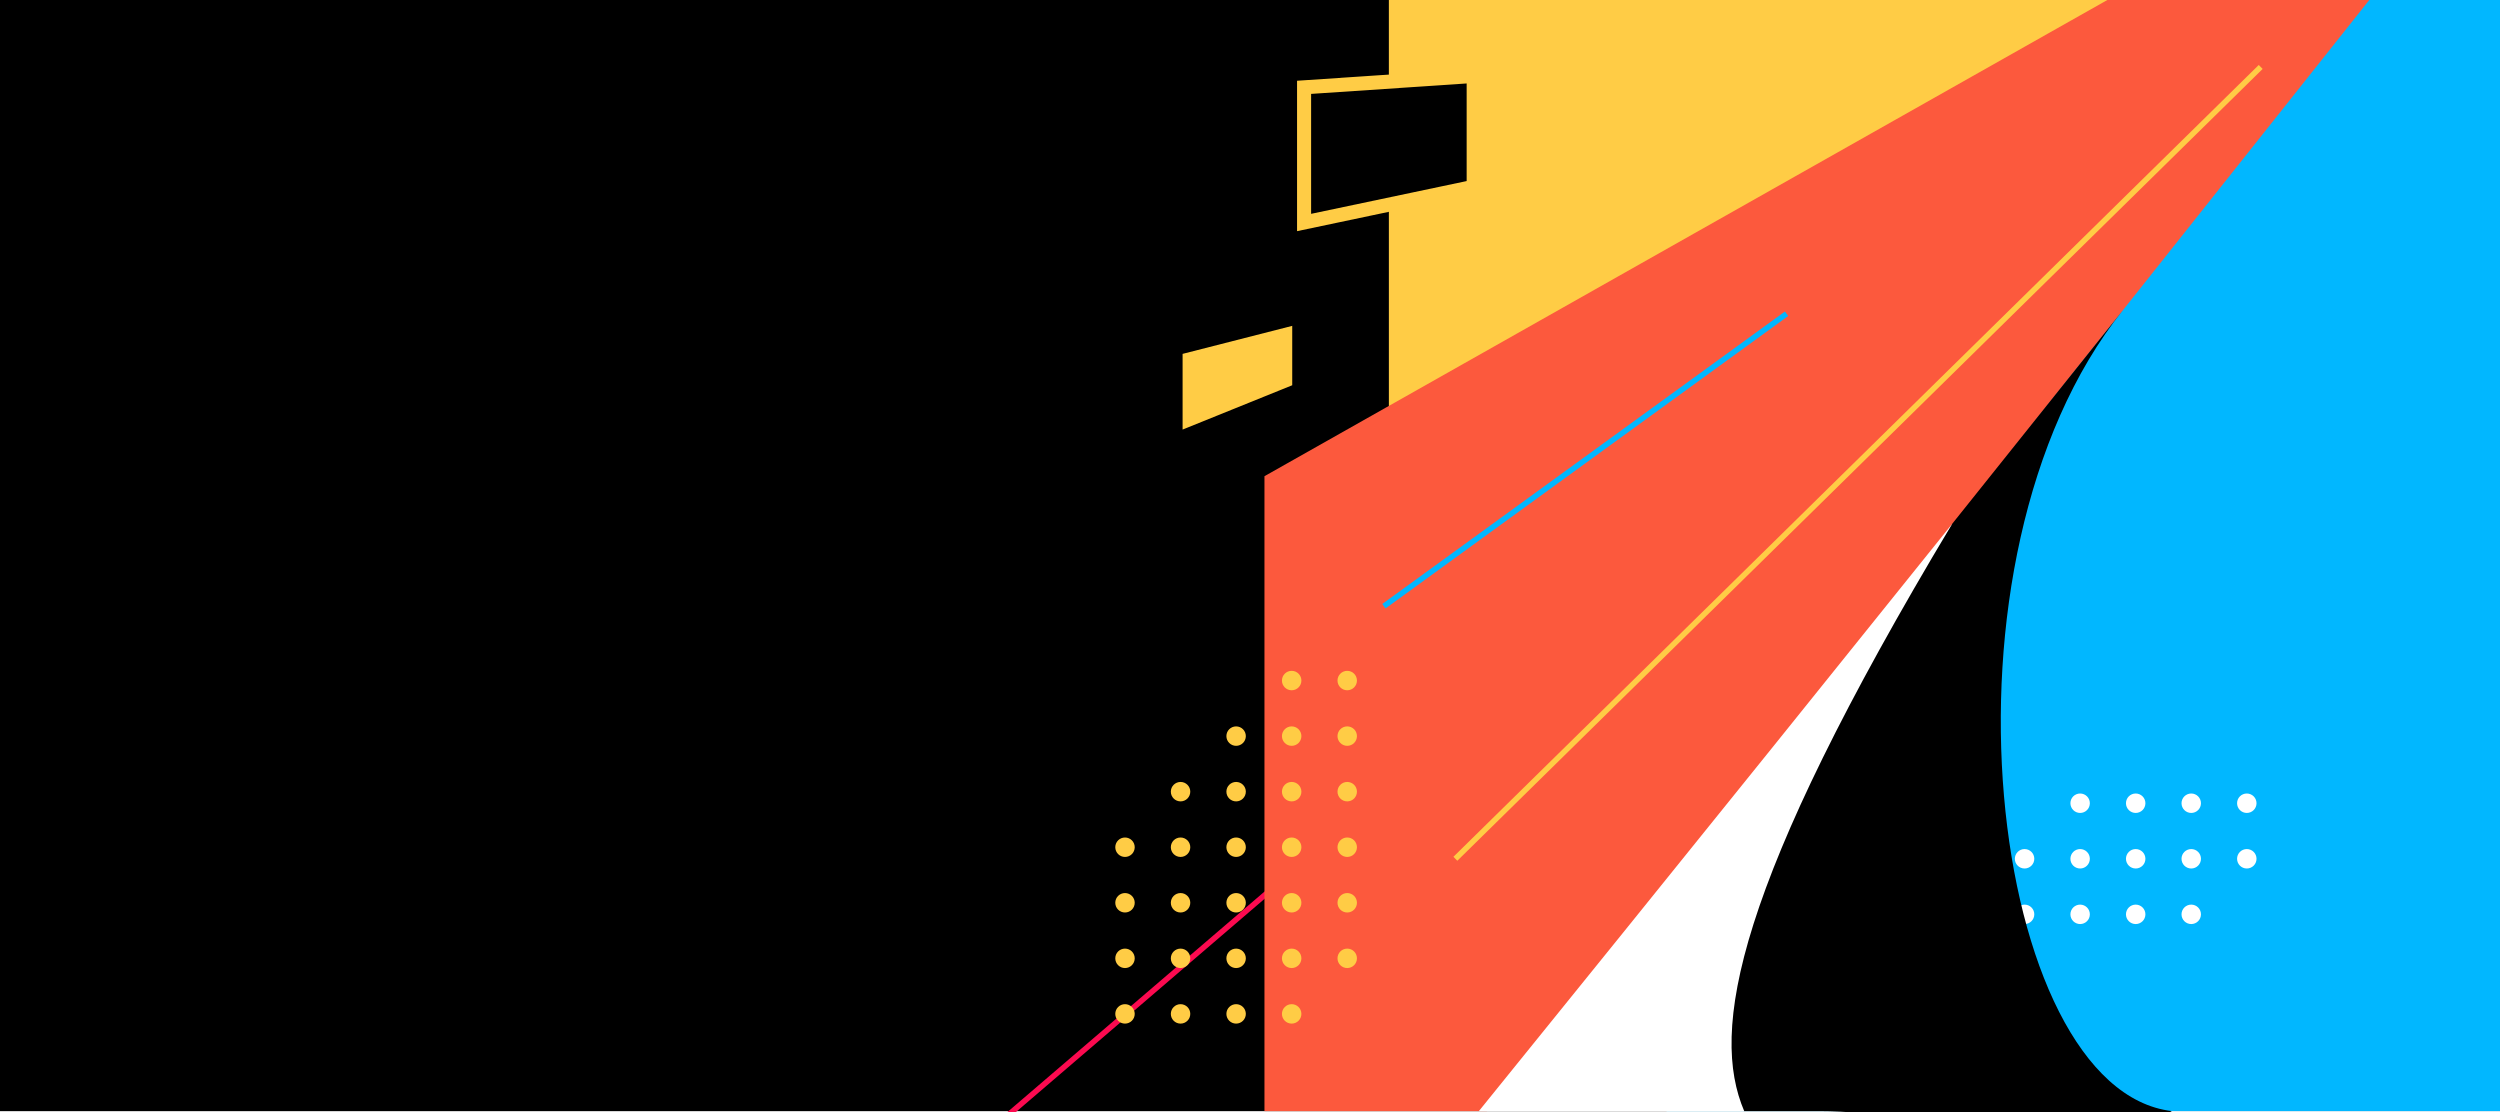
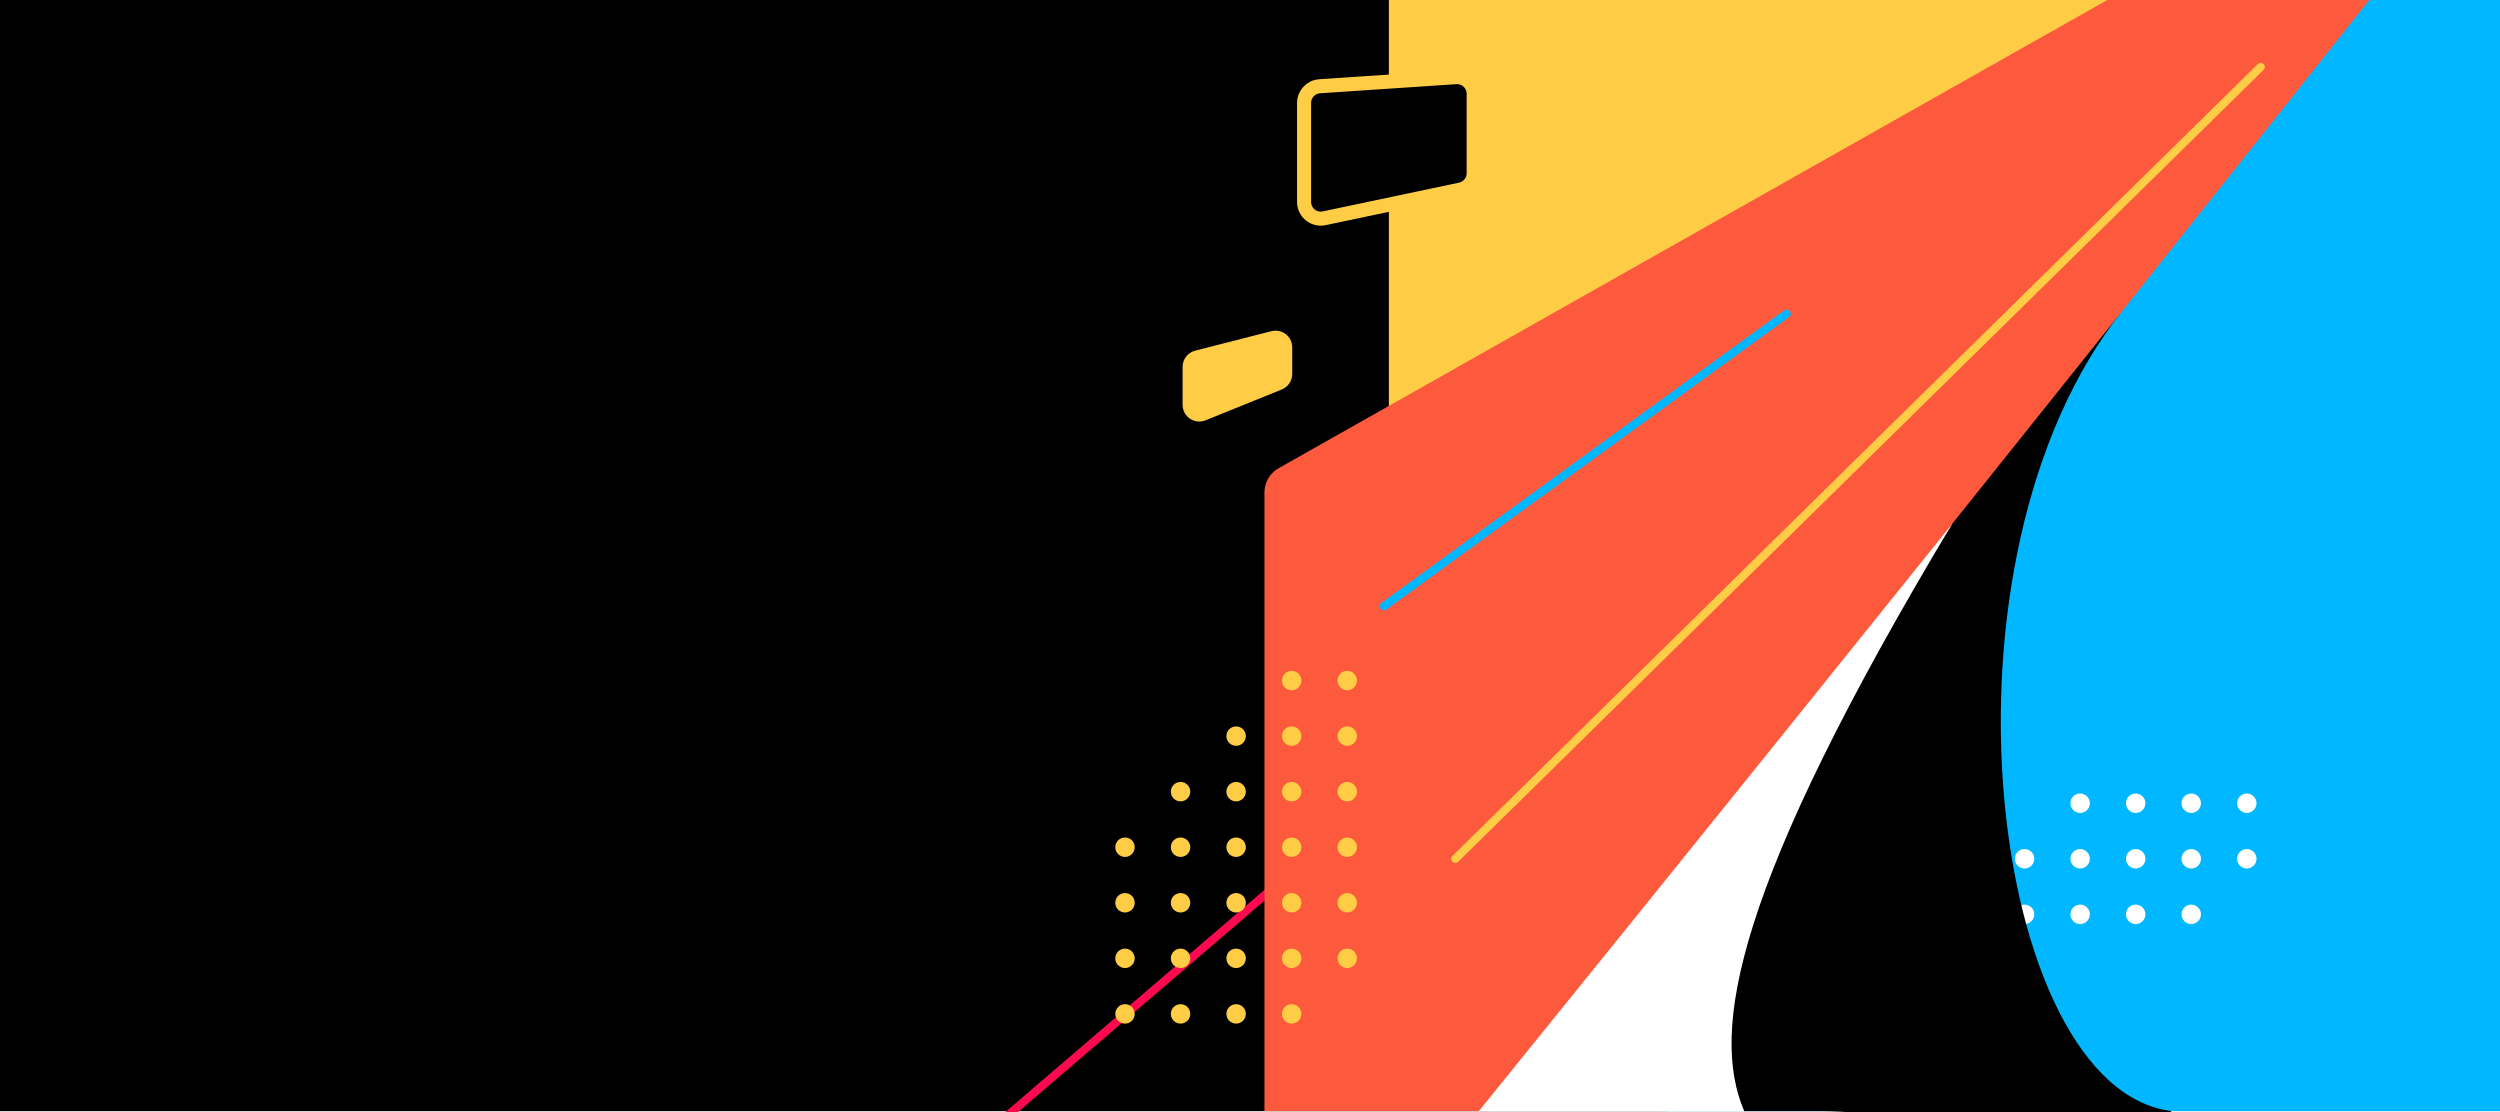
- <svg xmlns="http://www.w3.org/2000/svg" width="100%" height="100%" viewBox="0 0 90 40" version="1.1" xml:space="preserve" style="fill-rule:evenodd;clip-rule:evenodd;stroke-linejoin:round;stroke-miterlimit:2;">
+ <svg xmlns="http://www.w3.org/2000/svg" width="100%" height="100%" viewBox="0 0 90 40" version="1.1" xml:space="preserve" style="fill-rule:evenodd;clip-rule:evenodd;stroke-linecap:round;stroke-linejoin:round;stroke-miterlimit:2;">
  <g transform="matrix(1.09196,0,0,1,0,-2.84217e-14)">
    <rect x="0" y="0" width="54.947" height="40" />
  </g>
  <g transform="matrix(0.800002,0,0,0.800002,-222.794,-354.089)">
-     <path d="M322.399,494.039L342.087,477.156" style="fill:none;stroke:rgb(252,10,80);stroke-width:0.25px;" />
+     <path d="M322.399,494.039L342.087,477.156" style="fill:none;stroke:rgb(252,10,80);stroke-width:0.37px;" />
  </g>
  <g transform="matrix(0.72797,0,0,1,60,-2.84217e-14)">
    <rect x="0" y="0" width="54.947" height="40" style="fill:rgb(1,183,255);" />
  </g>
  <g>
    <g transform="matrix(0.7,0,0,0.7,50.6347,12.3661)">
      <circle cx="37.5" cy="26.5" r="0.5" style="fill:white;" />
    </g>
    <g transform="matrix(0.7,0,0,0.7,46.6347,12.3661)">
      <circle cx="37.5" cy="26.5" r="0.5" style="fill:white;" />
    </g>
    <g transform="matrix(0.7,0,0,0.7,52.6347,12.3661)">
      <circle cx="37.5" cy="26.5" r="0.5" style="fill:white;" />
    </g>
    <g transform="matrix(0.7,0,0,0.7,48.6347,12.3661)">
      <circle cx="37.5" cy="26.5" r="0.5" style="fill:white;" />
    </g>
    <g transform="matrix(0.7,0,0,0.7,54.6347,12.3661)">
      <circle cx="37.5" cy="26.5" r="0.5" style="fill:white;" />
    </g>
    <g transform="matrix(0.7,0,0,0.7,50.6347,10.3661)">
      <circle cx="37.5" cy="26.5" r="0.5" style="fill:white;" />
    </g>
    <g transform="matrix(0.7,0,0,0.7,50.6347,14.3661)">
      <circle cx="37.5" cy="26.5" r="0.5" style="fill:white;" />
    </g>
    <g transform="matrix(0.7,0,0,0.7,46.6347,14.3661)">
      <circle cx="37.5" cy="26.5" r="0.5" style="fill:white;" />
    </g>
    <g transform="matrix(0.7,0,0,0.7,52.6347,10.3661)">
      <circle cx="37.5" cy="26.5" r="0.5" style="fill:white;" />
    </g>
    <g transform="matrix(0.7,0,0,0.7,48.6347,10.3661)">
      <circle cx="37.5" cy="26.5" r="0.5" style="fill:white;" />
    </g>
    <g transform="matrix(0.7,0,0,0.7,52.6347,14.3661)">
      <circle cx="37.5" cy="26.5" r="0.5" style="fill:white;" />
    </g>
    <g transform="matrix(0.7,0,0,0.7,48.6347,14.3661)">
      <circle cx="37.5" cy="26.5" r="0.5" style="fill:white;" />
    </g>
    <g transform="matrix(0.7,0,0,0.7,54.6347,10.3661)">
      <circle cx="37.5" cy="26.5" r="0.5" style="fill:white;" />
    </g>
  </g>
  <g transform="matrix(0.571428,0,0,0.571428,-120.195,-68.5714)">
    <path d="M320.345,150.001L348.994,120L297.84,120L297.841,150.001L320.345,150.001Z" style="fill:rgb(255,204,69);" />
  </g>
  <g transform="matrix(0.800002,0,0,0.800002,-212.309,-368.917)">
-     <path d="M322.286,482.574L360.216,461.145L372.003,461.145L332.293,511.145L322.286,511.145L322.286,482.574Z" style="fill:rgb(252,89,61);" />
+     <path d="M322.286,483.304C322.286,482.853 322.529,482.437 322.921,482.215C327.881,479.413 360.216,461.145 360.216,461.145L372.003,461.145L332.293,511.145L322.286,511.145L322.286,483.304Z" style="fill:rgb(252,89,61);" />
  </g>
  <g transform="matrix(0.800002,0,0,0.800002,-208.263,-371.714)">
-     <path d="M322.603,491.921L340.724,478.76" style="fill:none;stroke:rgb(1,183,255);stroke-width:0.25px;" />
+     <path d="M322.603,491.921L340.724,478.76" style="fill:none;stroke:rgb(1,183,255);stroke-width:0.37px;" />
  </g>
  <g transform="matrix(0.800002,0,0,0.800002,-212.309,-368.917)">
-     <path d="M367.117,464.158L330.877,499.79" style="fill:none;stroke:rgb(255,204,69);stroke-width:0.25px;" />
+     <path d="M367.117,464.158L330.877,499.79" style="fill:none;stroke:rgb(255,204,69);stroke-width:0.37px;" />
  </g>
  <g transform="matrix(0.800002,0,0,0.800002,-212.309,-368.917)">
    <path d="M336.534,510.312L353.238,484.712L360.922,475.098C351.918,486.321 354.908,510.165 363.117,511.144C359.338,513.439 352.03,511.145 347.286,511.145L343.875,511.145L336.534,510.312Z" />
  </g>
  <g transform="matrix(-6.12504e-16,0.571428,0.571428,6.12504e-16,-28.7662,-182.857)">
    <path d="M352.995,173.334C375.924,159.572 384.961,158.081 390,160.226L390,143.509C390,143.509 372.581,157.621 352.995,173.334Z" style="fill:white;" />
  </g>
  <g>
    <g transform="matrix(0.7,0,0,0.7,18.25,7.95)">
      <circle cx="37.5" cy="26.5" r="0.5" style="fill:rgb(255,204,69);" />
    </g>
    <g transform="matrix(0.7,0,0,0.7,18.25,11.95)">
      <circle cx="37.5" cy="26.5" r="0.5" style="fill:rgb(255,204,69);" />
    </g>
    <g transform="matrix(0.7,0,0,0.7,18.25,15.95)">
      <circle cx="37.5" cy="26.5" r="0.5" style="fill:rgb(255,204,69);" />
    </g>
    <g transform="matrix(0.7,0,0,0.7,14.25,11.95)">
      <circle cx="37.5" cy="26.5" r="0.5" style="fill:rgb(255,204,69);" />
    </g>
    <g transform="matrix(0.7,0,0,0.7,14.25,15.95)">
      <circle cx="37.5" cy="26.5" r="0.5" style="fill:rgb(255,204,69);" />
    </g>
    <g transform="matrix(0.7,0,0,0.7,20.25,7.95)">
      <circle cx="37.5" cy="26.5" r="0.5" style="fill:rgb(255,204,69);" />
    </g>
    <g transform="matrix(0.7,0,0,0.7,20.25,11.95)">
      <circle cx="37.5" cy="26.5" r="0.5" style="fill:rgb(255,204,69);" />
    </g>
    <g transform="matrix(0.7,0,0,0.7,20.25,15.95)">
      <circle cx="37.5" cy="26.5" r="0.5" style="fill:rgb(255,204,69);" />
    </g>
    <g transform="matrix(0.7,0,0,0.7,16.25,11.95)">
      <circle cx="37.5" cy="26.5" r="0.5" style="fill:rgb(255,204,69);" />
    </g>
    <g transform="matrix(0.7,0,0,0.7,16.25,15.95)">
      <circle cx="37.5" cy="26.5" r="0.5" style="fill:rgb(255,204,69);" />
    </g>
    <g transform="matrix(0.7,0,0,0.7,22.25,7.95)">
      <circle cx="37.5" cy="26.5" r="0.5" style="fill:rgb(255,204,69);" />
    </g>
    <g transform="matrix(0.7,0,0,0.7,22.25,11.95)">
      <circle cx="37.5" cy="26.5" r="0.5" style="fill:rgb(255,204,69);" />
    </g>
    <g transform="matrix(0.7,0,0,0.7,22.25,15.95)">
      <circle cx="37.5" cy="26.5" r="0.5" style="fill:rgb(255,204,69);" />
    </g>
    <g transform="matrix(0.7,0,0,0.7,20.25,5.95)">
      <circle cx="37.5" cy="26.5" r="0.5" style="fill:rgb(255,204,69);" />
    </g>
    <g transform="matrix(0.7,0,0,0.7,22.25,5.95)">
      <circle cx="37.5" cy="26.5" r="0.5" style="fill:rgb(255,204,69);" />
    </g>
    <g transform="matrix(0.7,0,0,0.7,18.25,9.95)">
      <circle cx="37.5" cy="26.5" r="0.5" style="fill:rgb(255,204,69);" />
    </g>
    <g transform="matrix(0.7,0,0,0.7,18.25,13.95)">
      <circle cx="37.5" cy="26.5" r="0.5" style="fill:rgb(255,204,69);" />
    </g>
    <g transform="matrix(0.7,0,0,0.7,18.25,17.95)">
      <circle cx="37.5" cy="26.5" r="0.5" style="fill:rgb(255,204,69);" />
    </g>
    <g transform="matrix(0.7,0,0,0.7,14.25,13.95)">
      <circle cx="37.5" cy="26.5" r="0.5" style="fill:rgb(255,204,69);" />
    </g>
    <g transform="matrix(0.7,0,0,0.7,14.25,17.95)">
      <circle cx="37.5" cy="26.5" r="0.5" style="fill:rgb(255,204,69);" />
    </g>
    <g transform="matrix(0.7,0,0,0.7,20.25,9.95)">
      <circle cx="37.5" cy="26.5" r="0.5" style="fill:rgb(255,204,69);" />
    </g>
    <g transform="matrix(0.7,0,0,0.7,16.25,9.95)">
      <circle cx="37.5" cy="26.5" r="0.5" style="fill:rgb(255,204,69);" />
    </g>
    <g transform="matrix(0.7,0,0,0.7,20.25,13.95)">
      <circle cx="37.5" cy="26.5" r="0.5" style="fill:rgb(255,204,69);" />
    </g>
    <g transform="matrix(0.7,0,0,0.7,20.25,17.95)">
      <circle cx="37.5" cy="26.5" r="0.5" style="fill:rgb(255,204,69);" />
    </g>
    <g transform="matrix(0.7,0,0,0.7,16.25,13.95)">
      <circle cx="37.5" cy="26.5" r="0.5" style="fill:rgb(255,204,69);" />
    </g>
    <g transform="matrix(0.7,0,0,0.7,16.25,17.95)">
      <circle cx="37.5" cy="26.5" r="0.5" style="fill:rgb(255,204,69);" />
    </g>
    <g transform="matrix(0.7,0,0,0.7,22.25,9.95)">
      <circle cx="37.5" cy="26.5" r="0.5" style="fill:rgb(255,204,69);" />
    </g>
    <g transform="matrix(0.7,0,0,0.7,22.25,13.95)">
      <circle cx="37.5" cy="26.5" r="0.5" style="fill:rgb(255,204,69);" />
    </g>
  </g>
  <g transform="matrix(0.595774,0,0,0.595774,13.0855,6.58927)">
-     <path d="M49.495,14.897L56.12,12.219L56.12,8.63L49.495,10.323L49.495,14.897Z" style="fill:rgb(255,204,69);" />
+     <path d="M49.495,13.404C49.495,13.739 49.662,14.052 49.939,14.239C50.217,14.426 50.569,14.463 50.88,14.338C52.297,13.764 54.438,12.899 55.49,12.474C55.871,12.32 56.12,11.95 56.12,11.54C56.12,11.085 56.12,10.473 56.12,9.927C56.12,9.616 55.976,9.322 55.73,9.132C55.485,8.941 55.165,8.874 54.863,8.951C53.503,9.299 51.378,9.842 50.253,10.129C49.807,10.243 49.495,10.645 49.495,11.105C49.495,11.734 49.495,12.637 49.495,13.404Z" style="fill:rgb(255,204,69);" />
  </g>
  <g transform="matrix(1.23449,0,0,1.23449,-14.1542,-8.21734)">
-     <path d="M49.495,13.145L54.441,12.103L54.441,8.871L49.495,9.203L49.495,13.145Z" style="stroke:rgb(255,204,69);stroke-width:0.41px;stroke-linecap:square;stroke-linejoin:miter;" />
+     <path d="M49.495,12.546C49.495,12.693 49.561,12.831 49.675,12.924C49.789,13.016 49.938,13.052 50.081,13.022C51.105,12.806 53.193,12.366 54.055,12.184C54.28,12.137 54.441,11.939 54.441,11.709C54.441,11.127 54.441,10.037 54.441,9.391C54.441,9.256 54.385,9.127 54.287,9.036C54.189,8.944 54.057,8.897 53.923,8.906C52.95,8.971 50.869,9.11 49.949,9.172C49.693,9.189 49.495,9.401 49.495,9.657C49.495,10.37 49.495,11.753 49.495,12.546Z" style="stroke:rgb(255,204,69);stroke-width:0.41px;stroke-linecap:square;stroke-linejoin:miter;" />
  </g>
</svg>
